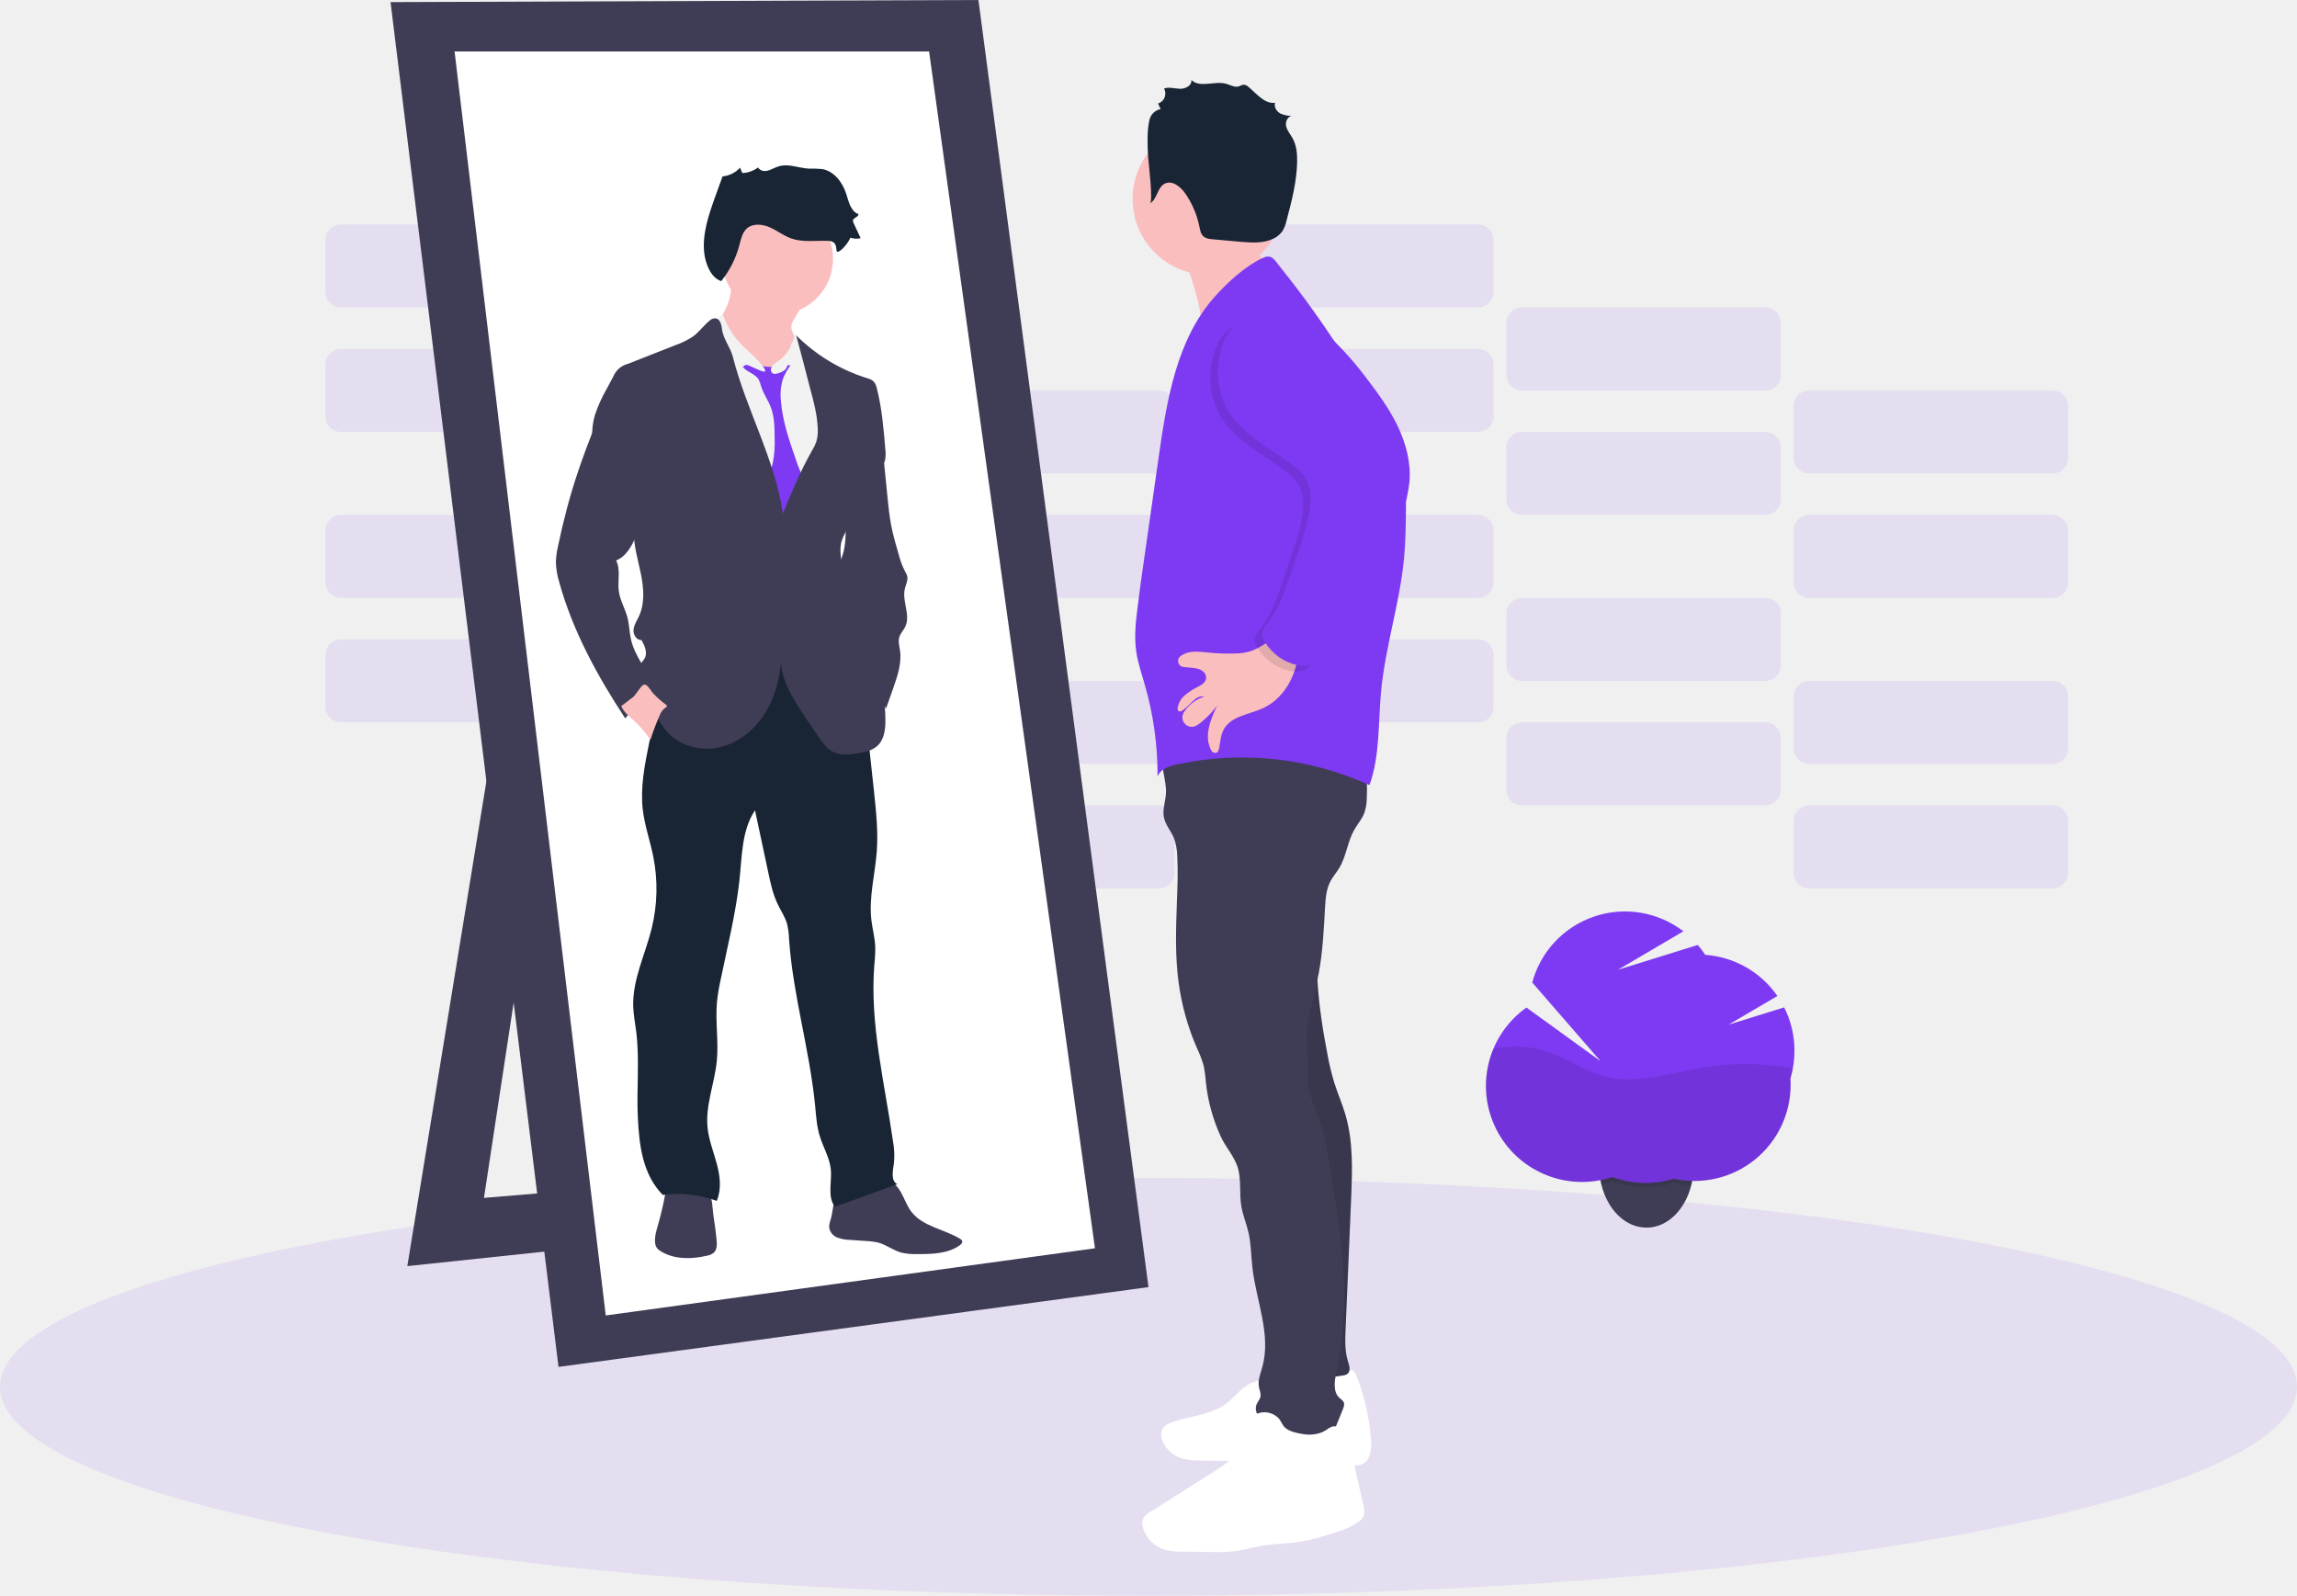
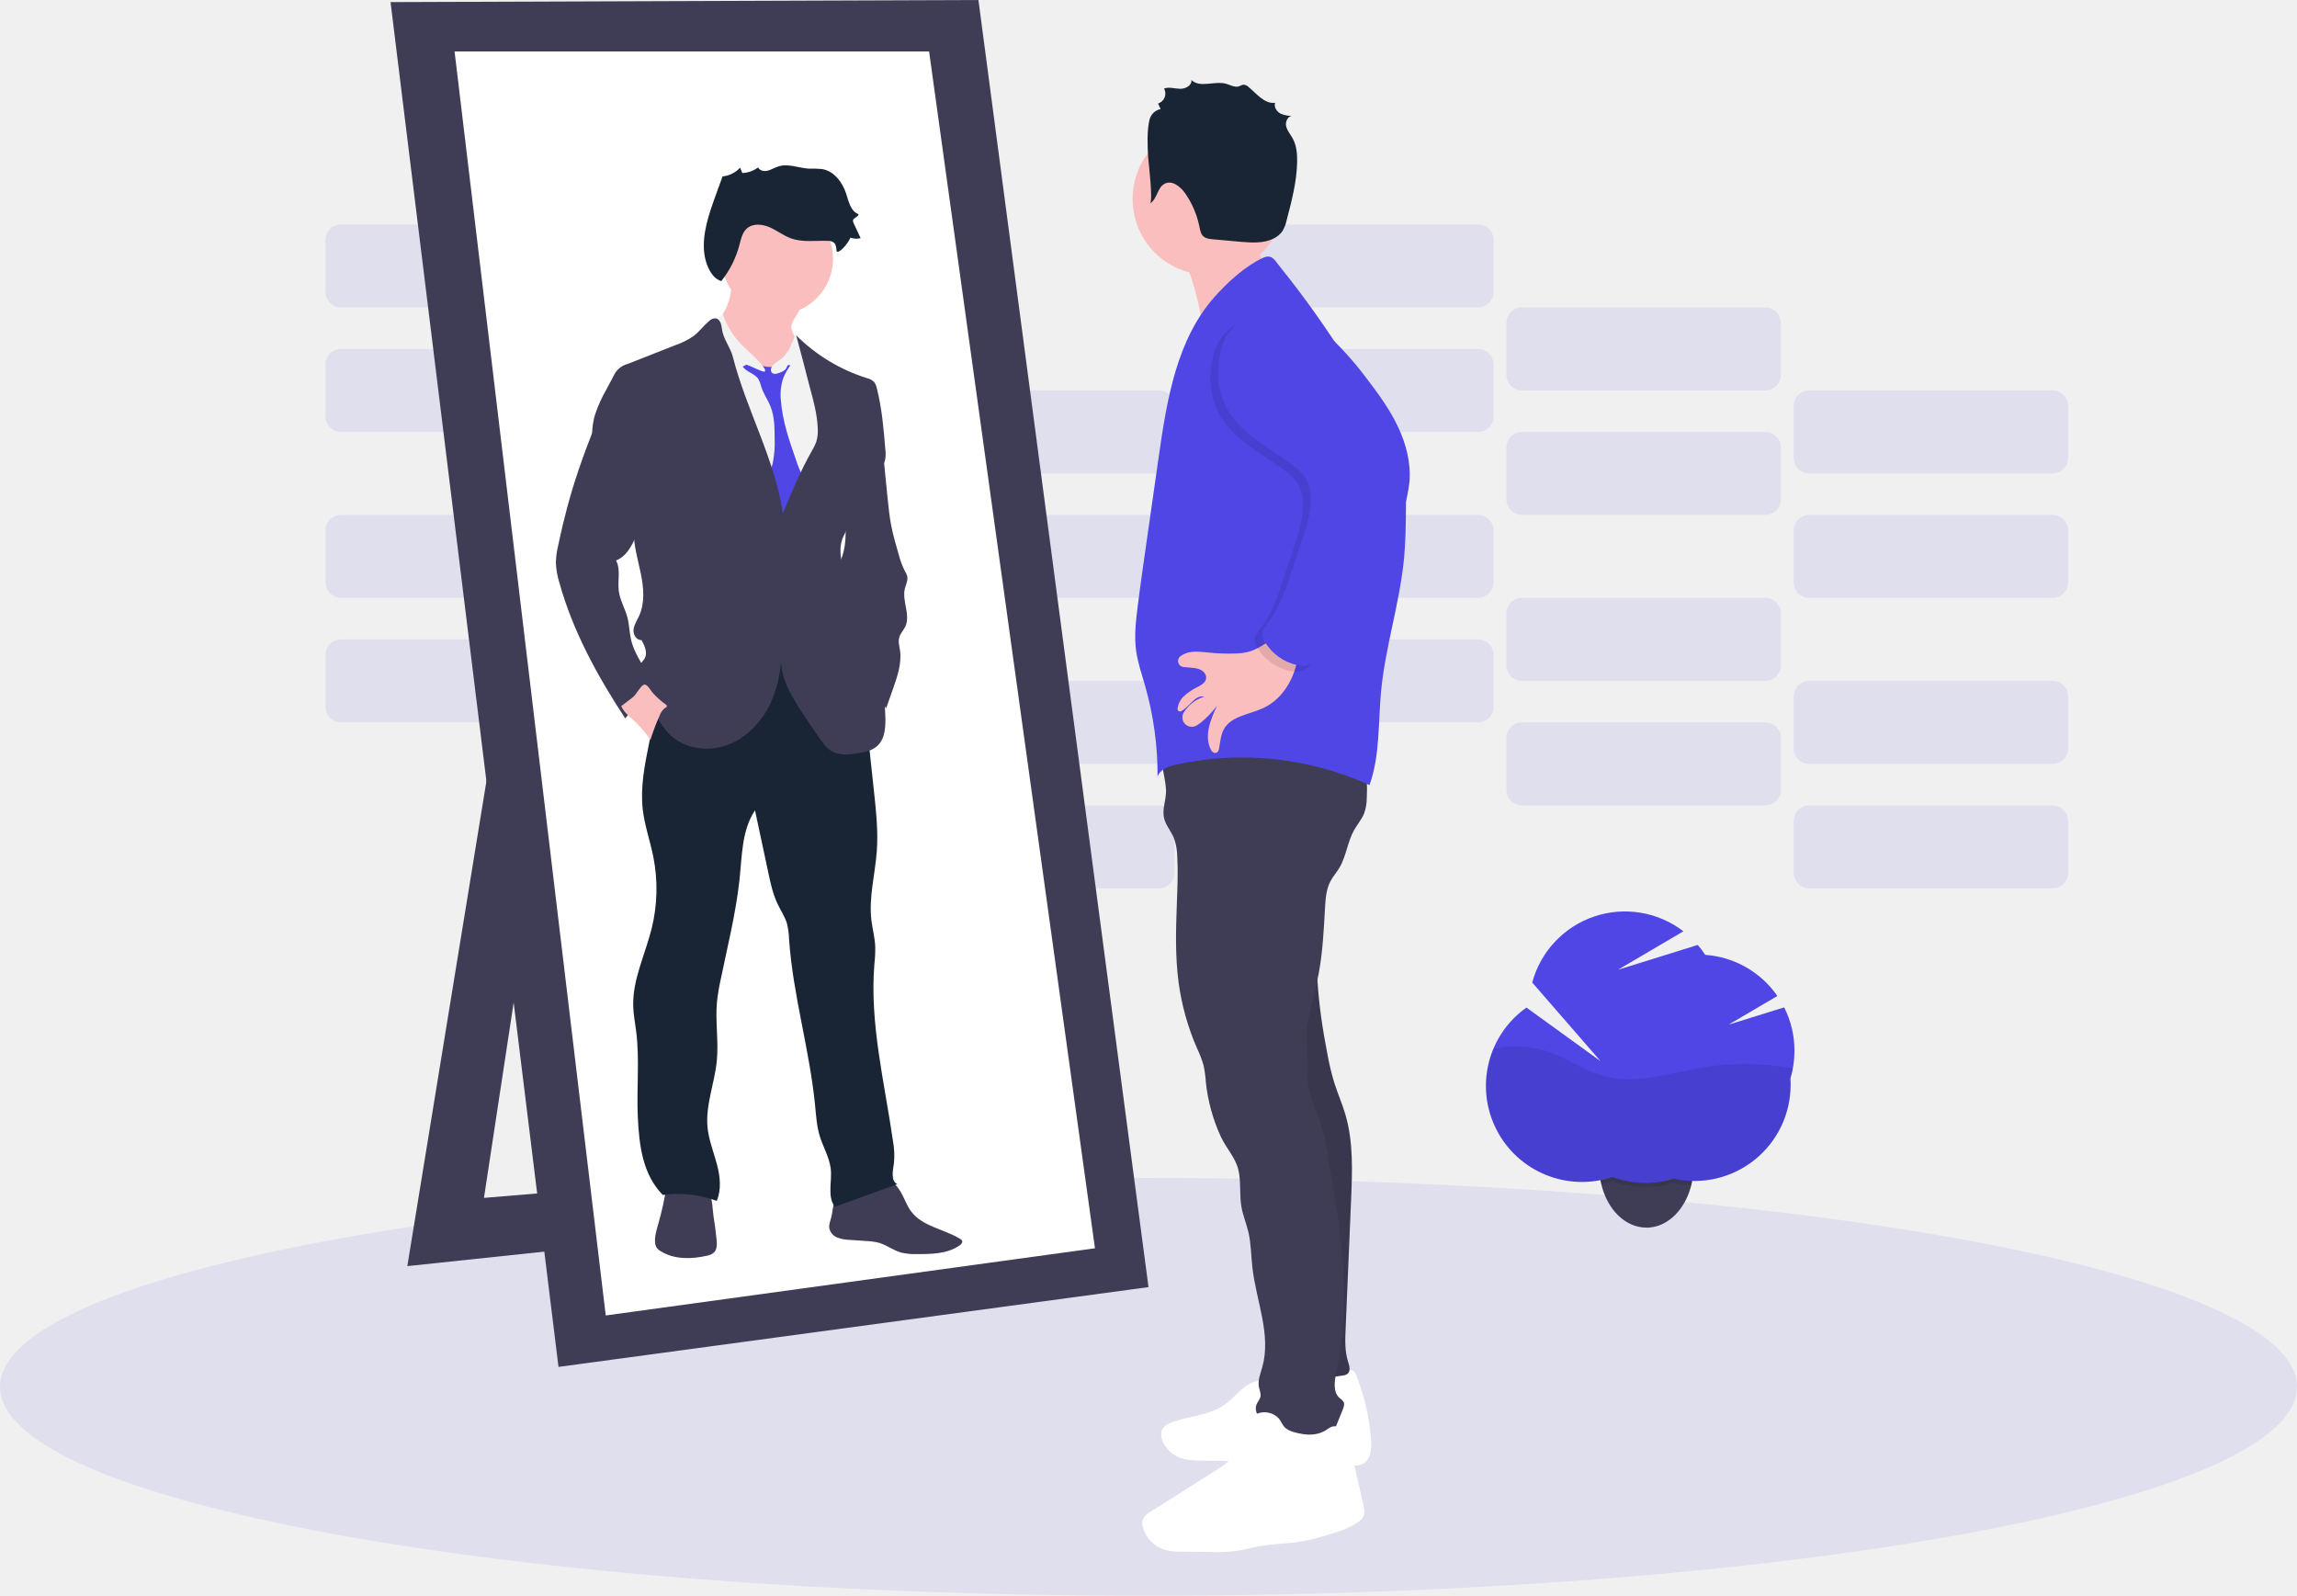
<svg xmlns="http://www.w3.org/2000/svg" data-name="Layer 1" width="1094" height="760" viewBox="0 0 1094 760">
-   <rect x="155" y="304.52" width="130.73" height="39.52" rx="7.43" fill="#7e3af2" opacity="0.1" />
-   <rect x="291.81" y="344.05" width="130.73" height="39.52" rx="7.43" fill="#7e3af2" opacity="0.1" />
-   <rect x="428.63" y="383.57" width="130.73" height="39.52" rx="7.43" fill="#7e3af2" opacity="0.1" />
-   <rect x="155" y="245.24" width="130.73" height="39.52" rx="7.43" fill="#7e3af2" opacity="0.1" />
-   <rect x="291.81" y="284.76" width="130.73" height="39.52" rx="7.43" fill="#7e3af2" opacity="0.1" />
-   <rect x="428.63" y="324.29" width="130.73" height="39.52" rx="7.43" fill="#7e3af2" opacity="0.1" />
-   <rect x="580.64" y="304.52" width="130.73" height="39.52" rx="7.43" fill="#7e3af2" opacity="0.1" />
-   <rect x="717.45" y="344.05" width="130.73" height="39.52" rx="7.43" fill="#7e3af2" opacity="0.1" />
-   <rect x="854.27" y="383.57" width="130.73" height="39.52" rx="7.43" fill="#7e3af2" opacity="0.1" />
-   <rect x="580.64" y="245.24" width="130.73" height="39.52" rx="7.43" fill="#7e3af2" opacity="0.1" />
-   <rect x="717.45" y="284.76" width="130.73" height="39.52" rx="7.43" fill="#7e3af2" opacity="0.1" />
-   <rect x="854.27" y="324.29" width="130.73" height="39.52" rx="7.43" fill="#7e3af2" opacity="0.1" />
-   <rect x="155" y="166.19" width="130.73" height="39.52" rx="7.43" fill="#7e3af2" opacity="0.1" />
-   <rect x="291.81" y="205.71" width="130.73" height="39.52" rx="7.43" fill="#7e3af2" opacity="0.1" />
-   <rect x="428.63" y="245.24" width="130.73" height="39.52" rx="7.43" fill="#7e3af2" opacity="0.1" />
-   <rect x="155" y="106.9" width="130.73" height="39.52" rx="7.43" fill="#7e3af2" opacity="0.1" />
-   <rect x="291.81" y="146.43" width="130.73" height="39.52" rx="7.43" fill="#7e3af2" opacity="0.1" />
-   <rect x="428.63" y="185.95" width="130.73" height="39.52" rx="7.43" fill="#7e3af2" opacity="0.1" />
-   <rect x="580.64" y="166.19" width="130.73" height="39.52" rx="7.43" fill="#7e3af2" opacity="0.1" />
-   <rect x="717.45" y="205.71" width="130.73" height="39.52" rx="7.43" fill="#7e3af2" opacity="0.1" />
-   <rect x="854.27" y="245.24" width="130.73" height="39.52" rx="7.43" fill="#7e3af2" opacity="0.1" />
-   <rect x="580.64" y="106.9" width="130.73" height="39.52" rx="7.43" fill="#7e3af2" opacity="0.1" />
-   <rect x="717.45" y="146.43" width="130.73" height="39.52" rx="7.43" fill="#7e3af2" opacity="0.1" />
-   <rect x="854.27" y="185.95" width="130.73" height="39.52" rx="7.43" fill="#7e3af2" opacity="0.1" />
-   <ellipse cx="547" cy="660.5" rx="547" ry="99.5" fill="#7e3af2" opacity="0.1" />
+   <rect x="155" y="304.52" width="130.73" height="39.52" rx="7.43" fill="#4f46e5" opacity="0.1" />
+   <rect x="291.81" y="344.05" width="130.73" height="39.52" rx="7.43" fill="#4f46e5" opacity="0.1" />
+   <rect x="428.63" y="383.57" width="130.73" height="39.52" rx="7.43" fill="#4f46e5" opacity="0.1" />
+   <rect x="155" y="245.24" width="130.73" height="39.52" rx="7.43" fill="#4f46e5" opacity="0.1" />
+   <rect x="291.81" y="284.76" width="130.73" height="39.52" rx="7.43" fill="#4f46e5" opacity="0.1" />
+   <rect x="428.63" y="324.29" width="130.73" height="39.52" rx="7.43" fill="#4f46e5" opacity="0.1" />
+   <rect x="580.64" y="304.52" width="130.73" height="39.52" rx="7.43" fill="#4f46e5" opacity="0.1" />
+   <rect x="717.45" y="344.05" width="130.73" height="39.52" rx="7.43" fill="#4f46e5" opacity="0.1" />
+   <rect x="854.27" y="383.57" width="130.73" height="39.52" rx="7.43" fill="#4f46e5" opacity="0.1" />
+   <rect x="580.64" y="245.24" width="130.73" height="39.52" rx="7.43" fill="#4f46e5" opacity="0.1" />
+   <rect x="717.45" y="284.76" width="130.73" height="39.52" rx="7.43" fill="#4f46e5" opacity="0.1" />
+   <rect x="854.27" y="324.29" width="130.73" height="39.52" rx="7.43" fill="#4f46e5" opacity="0.1" />
+   <rect x="155" y="166.19" width="130.73" height="39.52" rx="7.43" fill="#4f46e5" opacity="0.1" />
+   <rect x="291.81" y="205.71" width="130.73" height="39.52" rx="7.43" fill="#4f46e5" opacity="0.1" />
+   <rect x="428.63" y="245.24" width="130.73" height="39.52" rx="7.43" fill="#4f46e5" opacity="0.1" />
+   <rect x="155" y="106.9" width="130.73" height="39.52" rx="7.43" fill="#4f46e5" opacity="0.1" />
+   <rect x="291.81" y="146.43" width="130.73" height="39.52" rx="7.43" fill="#4f46e5" opacity="0.1" />
+   <rect x="428.63" y="185.95" width="130.73" height="39.52" rx="7.43" fill="#4f46e5" opacity="0.1" />
+   <rect x="580.64" y="166.19" width="130.73" height="39.52" rx="7.43" fill="#4f46e5" opacity="0.1" />
+   <rect x="717.45" y="205.71" width="130.73" height="39.52" rx="7.43" fill="#4f46e5" opacity="0.1" />
+   <rect x="854.27" y="245.24" width="130.73" height="39.52" rx="7.43" fill="#4f46e5" opacity="0.1" />
+   <rect x="580.64" y="106.9" width="130.73" height="39.52" rx="7.43" fill="#4f46e5" opacity="0.1" />
+   <rect x="717.45" y="146.43" width="130.73" height="39.52" rx="7.43" fill="#4f46e5" opacity="0.1" />
+   <rect x="854.27" y="185.95" width="130.73" height="39.52" rx="7.43" fill="#4f46e5" opacity="0.1" />
+   <ellipse cx="547" cy="660.5" rx="547" ry="99.5" fill="#4f46e5" opacity="0.1" />
  <polygon points="240 321 194 603 402 581 393 557 230.5 570.5 268.5 320.5 240 321" fill="#3f3d56" />
  <polygon points="186 1 466 0 547 613 266 651 186 1" fill="#3f3d56" />
  <polygon points="216.5 24.5 442.5 24.5 521.5 594.5 288.5 626.5 216.5 24.5" fill="#fff" />
  <path d="M482.64,638.86c1.42,2.72,2.48,5.66,4.33,8.11,5.4,7.22,15.65,8.35,23.34,13.06a2.15,2.15,0,0,1,.91.88c.35.83-.43,1.7-1.18,2.22-5.83,4.09-13.48,4.18-20.61,4.13a27.49,27.49,0,0,1-7.13-.68c-3.77-1-7-3.63-10.72-4.7a28.44,28.44,0,0,0-5.89-.83l-7.81-.53a18.41,18.41,0,0,1-6.09-1.13,6.16,6.16,0,0,1-3.84-4.55c-.22-1.66.49-3.27.91-4.89,1-3.84.69-8.48,3.68-11.1a11.35,11.35,0,0,1,4.15-2,132.39,132.39,0,0,1,16.61-4.42C477.93,631.52,480.59,634.92,482.64,638.86Z" transform="translate(-53 -70)" fill="#3f3d56" />
  <path d="M394.3,660.49c.2,2.13.26,4.57-1.28,6.06a6.83,6.83,0,0,1-3.35,1.5c-7.39,1.72-15.63,1.84-22.06-2.18a6.09,6.09,0,0,1-1.74-1.49,5.43,5.43,0,0,1-.88-2.75c-.23-2.83.64-5.62,1.43-8.35a146.52,146.52,0,0,0,4.25-19.75c.08-.55,18.87,3,20.12,4.86,1.57,2.3,1.58,7.82,2,10.56Q393.74,654.69,394.3,660.49Z" transform="translate(-53 -70)" fill="#3f3d56" />
  <path d="M464.24,400.27l5,46.49c1,9.5,2.05,19.05,1.36,28.58-.8,11-3.88,22-2.58,32.9.51,4.24,1.67,8.4,1.84,12.67a69,69,0,0,1-.43,8.5c-2.26,28.21,4.89,56.2,8.89,84.21a36.54,36.54,0,0,1,.42,10.48c-.52,3.55-1.56,8.21,1.6,9.89l-29.68,10.76c-3.79-4.75-1.28-12.14-2-18.17-.66-5.43-3.64-10.27-5.23-15.5-1.44-4.7-1.74-9.65-2.21-14.53-2.59-26.57-10.54-52.45-12.4-79.08a36,36,0,0,0-1-7.63c-1-3.31-3-6.2-4.46-9.31-2.24-4.67-3.34-9.79-4.42-14.85l-6.35-29.75c-6.42,9.56-6.16,22-7.43,33.46-1.78,16-5.76,31.73-9,47.53a94.47,94.47,0,0,0-1.69,10.3c-.84,9.27.83,18.63-.06,27.89-1,10.73-5.51,21.2-4.42,31.93.6,5.94,2.88,11.56,4.42,17.32s2.3,12.08-.05,17.57a54,54,0,0,0-25.71-2.84c-9.53-9.75-11.22-23.35-11.87-37s.92-27.32-.78-40.84c-.5-4-1.28-7.9-1.41-11.89-.42-12.79,5.73-24.76,8.79-37.19a78.7,78.7,0,0,0,.77-34.15c-1.5-7.47-4.08-14.72-5-22.29-1.25-10.61.87-21.3,3-31.78,1.43-7.07,2.85-14.14,4.47-21.17,1.74-7.55,3.81-15.26,8.46-21.44,7.44-9.89,20.65-14.28,33-13.32s23.88,6.58,34.08,13.58A128.48,128.48,0,0,1,464.24,400.27Z" transform="translate(-53 -70)" fill="#192534" />
  <path d="M431.06,222.25a8.63,8.63,0,0,0-1.15,2.94c-.25,2.05,1,3.93,2,5.72a31.15,31.15,0,0,1,2.93,7.3,12,12,0,0,1,.43,4.87,11.75,11.75,0,0,1-1.3,3.5c-1.93,3.72-4.79,7.16-8.68,8.71a15.29,15.29,0,0,1-9.39.38,28.51,28.51,0,0,1-8.59-4.08,26.11,26.11,0,0,1-5.88-5.1,35.25,35.25,0,0,1-4.06-7c-2.08-4.35-4.19-9-3.81-13.77a4.6,4.6,0,0,1,.24-1.27,6.83,6.83,0,0,1,1.34-2,26.1,26.1,0,0,0,6.12-18.15l14.57,3.31c3.21.73,6.42,1.46,9.59,2.37,2.6.75,6.6,1.79,8.29,4.11S432.21,220.13,431.06,222.25Z" transform="translate(-53 -70)" fill="#fbbebe" />
  <circle cx="370.26" cy="123.29" r="26.48" fill="#fbbebe" />
  <path d="M419,246.71c1.12-2.45,3.54-4,5.75-5.54s4.45-3.51,4.88-6.18a4.43,4.43,0,0,1,.44-1.74c.85-1.28,2.87-.64,4.08.3,2.94,2.29,4.94,5.54,6.89,8.71a74.43,74.43,0,0,1,6.45,12.19c2.81,7.41,3.15,15.5,3.46,23.41.28,7.2.55,14.51-1.2,21.49-1.1,4.42-3,8.71-3.11,13.26-.33,16.53-6.07,32.33-6.47,48.86a126.75,126.75,0,0,0,.72,14.31l.94,10.73q-21.81-1.25-43.5-3.83c-.42-4.94-1.83-9.73-3.12-14.51a314.93,314.93,0,0,1-10.11-59.74c-.77-10.72-1.56-21.4-2.75-32.08-1.07-9.71-3.17-19.48-1.91-29.17a40.27,40.27,0,0,1,4.1-12.62,8.32,8.32,0,0,1,3.2-3.83A8.65,8.65,0,0,1,390,230a41.94,41.94,0,0,1,6.88-.81,4.74,4.74,0,0,1,1.68.16,5.27,5.27,0,0,1,2.29,2.22A41.52,41.52,0,0,0,419,246.71Z" transform="translate(-53 -70)" fill="#f2f2f2" />
-   <path d="M406.72,244.59c1.86,2.66,5.8,3.29,7.52,6a15.73,15.73,0,0,1,1.31,3.57c1.05,3.35,3.17,6.26,4.46,9.53,1.86,4.7,1.91,9.9,1.93,14.95a49.47,49.47,0,0,1-.92,12c-.6,2.47-1.58,4.82-2.3,7.26a35.5,35.5,0,0,0-1.34,12.8,5.24,5.24,0,0,0,.72,2.65,5.75,5.75,0,0,0,2.56,1.74c2.93,1.29,6,2.61,9.2,2.31a3.37,3.37,0,0,0,1.83-.61,4.07,4.07,0,0,0,.9-1.19l2-3.38c1.81-3.09,3.7-6.55,3-10.08a20,20,0,0,0-2.27-5.17,60.78,60.78,0,0,1-3.26-8.07c-3.19-9.17-6.42-18.47-7.14-28.15a24.74,24.74,0,0,1,1.2-10.92,31.1,31.1,0,0,1,3.52-6.09,2.61,2.61,0,0,0-2.81-.95,16.72,16.72,0,0,0-2.91,1.21c-2.94,1.24-6.2.79-9.17-.06-1.16-.34-3-1.5-4.2-1.42C410.14,242.57,406.79,244.71,406.72,244.59Z" transform="translate(-53 -70)" fill="#7e3af2" />
+   <path d="M406.72,244.59c1.86,2.66,5.8,3.29,7.52,6a15.73,15.73,0,0,1,1.31,3.57c1.05,3.35,3.17,6.26,4.46,9.53,1.86,4.7,1.91,9.9,1.93,14.95a49.47,49.47,0,0,1-.92,12c-.6,2.47-1.58,4.82-2.3,7.26a35.5,35.5,0,0,0-1.34,12.8,5.24,5.24,0,0,0,.72,2.65,5.75,5.75,0,0,0,2.56,1.74c2.93,1.29,6,2.61,9.2,2.31a3.37,3.37,0,0,0,1.83-.61,4.07,4.07,0,0,0,.9-1.19l2-3.38c1.81-3.09,3.7-6.55,3-10.08a20,20,0,0,0-2.27-5.17,60.78,60.78,0,0,1-3.26-8.07c-3.19-9.17-6.42-18.47-7.14-28.15a24.74,24.74,0,0,1,1.2-10.92,31.1,31.1,0,0,1,3.52-6.09,2.61,2.61,0,0,0-2.81-.95,16.72,16.72,0,0,0-2.91,1.21c-2.94,1.24-6.2.79-9.17-.06-1.16-.34-3-1.5-4.2-1.42C410.14,242.57,406.79,244.71,406.72,244.59Z" transform="translate(-53 -70)" fill="#4f46e5" />
  <path d="M430.13,244.48c-.6-.48-1.53-.92-2.06-.36a2.32,2.32,0,0,0-.38.81c-.52,1.4-2.05,2.09-3.44,2.63s-2.89.84-3.73-.19a2.26,2.26,0,0,1,.13-2.67,8.16,8.16,0,0,1,2.19-1.85,21.38,21.38,0,0,0,8.72-13.72,6.52,6.52,0,0,1,2.39,4.13c.33,1.59.37,3.23.7,4.82.49,2.28,1.58,4.41,1.83,6.72.13,1.23,0,2.47,0,3.7a22.71,22.71,0,0,0,.42,3.58C434.56,249.6,432.91,246.69,430.13,244.48Z" transform="translate(-53 -70)" fill="#f2f2f2" />
  <path d="M409.89,237.69c-1-.95-2-1.85-3-2.82a38.9,38.9,0,0,1-9.67-15.35c-1.28,1-2.69,2.32-2.72,4a6.13,6.13,0,0,0,1.32,3.25,50.68,50.68,0,0,1,7.33,19.61,5.84,5.84,0,0,1,5.05-2.69c1.58,0,8.67,4.2,9.18,3.14C418.13,245.17,411.09,238.82,409.89,237.69Z" transform="translate(-53 -70)" fill="#f2f2f2" />
  <path d="M432.22,229.73a83,83,0,0,0,33.58,20.33,7.54,7.54,0,0,1,3.39,1.72,6.93,6.93,0,0,1,1.41,3.1c2.44,9.54,3.26,19.41,4.07,29.22a16.28,16.28,0,0,1-.1,4.88c-.59,2.62-2.45,4.74-4.28,6.71-5.74,6.15-12.29,12.58-13.26,20.94a33.45,33.45,0,0,1-.57,4.8c-.5,1.86-1.61,3.5-2.29,5.31-3.34,8.91,4.21,19.7-.39,28A50.54,50.54,0,0,1,458.84,370a19.86,19.86,0,0,0,1.37,5.88c1.37,2.86,4.19,4.68,6.41,7,6.77,6.94,7.6,17.56,8,27.25.25,5.46.17,11.73-4,15.31-2.41,2.09-5.7,2.77-8.85,3.29-4.19.7-8.75,1.2-12.46-.87-2.66-1.48-4.47-4.07-6.2-6.57-3.28-4.77-6.57-9.53-9.68-14.42-4.92-7.71-9.56-16.52-8.14-25.56-.4,9.25-2.35,18.57-6.89,26.63s-11.85,14.79-20.72,17.45-19.24.78-25.85-5.7a34.94,34.94,0,0,1-5.51-7.43,72.52,72.52,0,0,1-8.14-20.71c-.43-1.89-.75-4,.2-5.69.45-.8,1.14-1.43,1.61-2.22,1.58-2.69.06-6.08-1.47-8.82-2.33.22-4-2.52-3.79-4.86s1.61-4.37,2.6-6.5c2.9-6.28,2.26-13.59.86-20.36s-3.49-13.5-3.33-20.41c.17-7.31-5.09-13.89-9.1-20-2.24-3.44-4.85-6.64-6.8-10.25a33.07,33.07,0,0,1-2.62-24.76,64.89,64.89,0,0,1,5.48-12.22l3.3-6.19a10.21,10.21,0,0,1,7-6l22.83-9a34.35,34.35,0,0,0,8.24-4.12c2.79-2.1,4.87-5,7.53-7.24a4.22,4.22,0,0,1,3-1.31c2.14.19,2.9,2.89,3.12,5,.5,4.72,4,8.72,5.19,13.31,6.44,25.35,20.07,48.73,23.81,74.61,4.2-10.09,8.4-20.2,13.78-29.7a24.66,24.66,0,0,0,2.13-4.31,18.4,18.4,0,0,0,.71-6.69c-.27-6.51-2-12.87-3.71-19.16C436.53,246.1,434.53,238.21,432.22,229.73Z" transform="translate(-53 -70)" fill="#3f3d56" />
  <path d="M475.73,307.19c.44,4.26.87,8.53,1.66,12.74.92,4.87,2.32,9.63,3.71,14.39a37.45,37.45,0,0,0,2.9,7.73,9.94,9.94,0,0,1,1.07,2.29c.49,2-.63,4-1.11,6-1.44,6,2.88,12.67.16,18.2-.82,1.68-2.25,3.07-2.79,4.87-.63,2.07,0,4.28.33,6.42.85,6-1.2,12.1-3.22,17.87L475,407.44c-3.14-5.84-6.31-11.74-10.65-16.75-1.55-1.8-3.24-3.47-4.67-5.37a37.66,37.66,0,0,1-5-9.74,84.43,84.43,0,0,1-5.17-25.72,17.59,17.59,0,0,1,.85-7.4,39.36,39.36,0,0,1,2.22-4c2.68-4.83,3.23-10.55,3.18-16.07s-.64-11.06,0-16.55a37.86,37.86,0,0,1,4-13.13,18.63,18.63,0,0,1,5.43-6.77,9.78,9.78,0,0,1,6-1.95c3.27.19,2.52,3,2.8,5.71Z" transform="translate(-53 -70)" fill="#3f3d56" />
  <path d="M328.64,293.58q-3.06,9-5.52,18.16-2.4,9-4.29,18.1a38.76,38.76,0,0,0-1.08,8.14,36.42,36.42,0,0,0,1.63,9.41c6.44,23.21,18.18,44.62,31.4,64.75A58.28,58.28,0,0,1,364.08,400a2.85,2.85,0,0,0,1-1,2.71,2.71,0,0,0-.32-2.34c-3.65-7.48-9.43-14.07-11.25-22.2-.76-3.38-.79-6.9-1.65-10.26-1.11-4.35-3.59-8.33-4.16-12.79-.61-4.86,1-10.16-1.28-14.47,4.65-1.81,7.34-6.6,9.31-11.19a61.29,61.29,0,0,0,4.48-14.71,44.26,44.26,0,0,0-5.41-28.15,45,45,0,0,0-9.05-11.36c-1.19-1.07-4-4.14-5.73-4.11-2.31.05-3.05,3.79-3.71,5.47C333.64,279.75,331,286.62,328.64,293.58Z" transform="translate(-53 -70)" fill="#3f3d56" />
  <path d="M370.06,405.51c.3.22.64.52.56.88s-.37.45-.63.6a7.76,7.76,0,0,0-2.88,3.9,108.85,108.85,0,0,0-4.34,11.49,50.37,50.37,0,0,0-7.84-9.15c-2.28-2.1-4.83-4.09-6.05-6.93,0-.08,5.24-3.95,5.72-4.37,1.47-1.31,3.32-4.94,4.84-5.74,1.72-.9,3.36,2.63,4.67,4.05A39.72,39.72,0,0,0,370.06,405.51Z" transform="translate(-53 -70)" fill="#fbbebe" />
  <path d="M451.38,189.15c-.07-1.31-.24-2.76-1.24-3.61a4.73,4.73,0,0,0-3-.83c-5.83-.19-11.86.79-17.36-1.17-3.62-1.29-6.71-3.77-10.24-5.31s-8.05-1.95-10.9.64c-2.16,2-2.75,5.07-3.5,7.9a46.32,46.32,0,0,1-8.63,17.12c-2.71-.84-4.65-3.26-5.9-5.8-4.25-8.66-2.16-19,.86-28.18,1-3.08,2.11-6.13,3.22-9.17l2.44-6.72a13.12,13.12,0,0,0,8.36-4.16l1.05,2.55a13.3,13.3,0,0,0,7.5-2.65c.84,1.58,3,2,4.75,1.49s3.26-1.49,5-2c4.65-1.5,9.61.81,14.49,1.07a58,58,0,0,1,6.19.18c5.76.93,9.83,6.35,11.59,11.91,1.17,3.7,2.14,8.25,5.79,9.56.08,1.4-2.4,1.67-2.61,3a2.3,2.3,0,0,0,.3,1.27l3.35,7.19a8.32,8.32,0,0,1-4.84-.24C456.54,186.74,451.53,191.86,451.38,189.15Z" transform="translate(-53 -70)" fill="#192534" />
  <path d="M621.14,204.8a131.36,131.36,0,0,1,4,16.73c.72,4.24,1.14,8.95-1.29,12.49,9.26-13.93,18.93-28.28,33-37.27A30.13,30.13,0,0,1,649,173.51c.08-.84-11.55,3.55-12.44,4.05-4.08,2.27-7.82,5.09-11.8,7.52-2.06,1.25-10.64,4.21-10.72,6,0,1.15,3.41,4.67,4.05,5.88A45.67,45.67,0,0,1,621.14,204.8Z" transform="translate(-53 -70)" fill="#fbbebe" />
  <path d="M664.17,730.18a15.5,15.5,0,0,0-15.84-1.2c-4.53,2.34-7.58,6.77-11.7,9.77-7.08,5.14-16.43,5.55-24.72,8.33-2.2.74-4.54,1.84-5.47,4a7.1,7.1,0,0,0,.41,5.57,14.42,14.42,0,0,0,6.86,7.07c3.72,1.78,8,1.86,12.12,1.91l35.8.42c11,.13,22.07.26,33,1.63,2.55.32,5.31.67,7.56-.58,3.66-2,4.08-7.06,3.8-11.23a103.07,103.07,0,0,0-7-30.8c-.43-1.09-1-2.33-2.21-2.53a3.6,3.6,0,0,0-2.38.76c-10.1,6-22.89,9.39-33.63,4.59" transform="translate(-53 -70)" fill="#fff" />
  <path d="M682.09,501.78c-4,23.23-1.39,47.1,3.11,70.23a122.46,122.46,0,0,0,3.27,13.64c1.61,5.1,3.78,10,5.29,15.13,3.84,13,3.3,26.9,2.73,40.47L693.87,703c-.22,5.18-.42,10.48,1.14,15.42.63,2,1.4,4.5-.19,5.85a4.46,4.46,0,0,1-2.11.81,32.66,32.66,0,0,1-21-3.15L671,659.55c-.22-19.23-.45-38.54-3.41-57.53-2.35-15.1-6.43-30-6.7-45.28-.28-16,3.64-31.79,7.64-47.3.86-3.32,4-5.75,6.58-8a8.09,8.09,0,0,1,3.2-1.94C679.51,499.17,681.35,500.77,682.09,501.78Z" transform="translate(-53 -70)" fill="#3f3d56" />
  <path d="M682.09,501.78c-4,23.23-1.39,47.1,3.11,70.23a122.46,122.46,0,0,0,3.27,13.64c1.61,5.1,3.78,10,5.29,15.13,3.84,13,3.3,26.9,2.73,40.47L693.87,703c-.22,5.18-.42,10.48,1.14,15.42.63,2,1.4,4.5-.19,5.85a4.46,4.46,0,0,1-2.11.81,32.66,32.66,0,0,1-21-3.15L671,659.55c-.22-19.23-.45-38.54-3.41-57.53-2.35-15.1-6.43-30-6.7-45.28-.28-16,3.64-31.79,7.64-47.3.86-3.32,4-5.75,6.58-8a8.09,8.09,0,0,1,3.2-1.94C679.51,499.17,681.35,500.77,682.09,501.78Z" transform="translate(-53 -70)" opacity="0.1" />
  <path d="M607,429.18c-1.48,6.09,1.66,12.4,1.31,18.66-.2,3.79-1.69,7.57-1,11.29s3.35,6.52,4.77,9.93a26.94,26.94,0,0,1,1.62,8.88c.41,7.48.08,15-.2,22.45-.47,12.5-.82,25.07.83,37.46A117.19,117.19,0,0,0,623,569a54,54,0,0,1,3.23,8.39,59.88,59.88,0,0,1,1.1,8.14,82.7,82.7,0,0,0,7.07,25.71c2.55,5.57,7,10,8.41,15.91,1.34,5.66.44,11.63,1.41,17.36.71,4.25,2.44,8.27,3.4,12.47,1.25,5.43,1.22,11.06,1.85,16.6,1.8,16,9.07,32,4.73,47.52-.87,3.12-2.22,6.29-1.61,9.47.3,1.56,1.06,3.1.72,4.65-.28,1.32-1.3,2.34-1.82,3.59-1,2.34.06,5.12,1.84,6.93a19.69,19.69,0,0,0,6.5,3.84c7.37,3.15,15,6.35,23,6.28a6.18,6.18,0,0,0,2.83-.52c1.44-.75,2.15-2.38,2.76-3.88l4.1-10.14c.5-1.23,1-2.67.31-3.81a7.1,7.1,0,0,0-1.72-1.6c-3.31-2.79-2.56-8-1.68-12.19a177.87,177.87,0,0,0,3.72-32.7c.44-21.92-3.17-43.71-6.77-65.34-1.25-7.51-2.51-15.07-5-22.27s-6.16-14.13-5.56-21.61c.64-8.08-1.46-16.55,0-24.52s3.77-15.77,5.26-23.73c1.93-10.33,2.41-20.86,3-31.34.25-4.28.57-8.7,2.57-12.5,1.17-2.22,2.87-4.12,4.18-6.27,3.38-5.59,3.92-12.52,7.15-18.2,1.53-2.69,3.64-5.06,4.76-7.94a22.19,22.19,0,0,0,1.22-7.06,84,84,0,0,0-1-18.05,117.45,117.45,0,0,0-55-12.76c-7.31.12-14.7.86-21.56,3.39C619.86,425.25,613.9,428.66,607,429.18Z" transform="translate(-53 -70)" fill="#3f3d56" />
  <path d="M648,746c-2.94,3.66-2.74,8.89-4.62,13.2-2.28,5.23-7.36,8.58-12.18,11.63l-30,19c-1.64,1-3.4,2.23-4,4.09a6.56,6.56,0,0,0,.15,3.59,15.58,15.58,0,0,0,10.48,10.64,31,31,0,0,0,8.11.83l13.49.18a79,79,0,0,0,12.31-.48c3.74-.54,7.38-1.61,11.1-2.29,6.77-1.23,13.73-1.12,20.51-2.31a108.46,108.46,0,0,0,12.28-3.17c4.9-1.47,9.89-3,14.09-5.91a7.31,7.31,0,0,0,2.71-2.92c.71-1.65.32-3.54-.08-5.29l-6.44-28.3a16.87,16.87,0,0,0-2.52-6.61c-1.43-1.9-4-3.16-6.23-2.35a13.21,13.21,0,0,0-2.59,1.56c-3.3,2.17-7.53,2.53-11.43,1.85-2.52-.45-5.85-1.14-7.88-2.81-1.54-1.27-2-3.24-3.31-4.68A9.39,9.39,0,0,0,648,746Z" transform="translate(-53 -70)" fill="#fff" />
  <circle cx="575.55" cy="94.77" r="36.13" fill="#fbbebe" />
  <path d="M600.68,166.89c3.46-1.94,3.46-7.53,7-9.39s7.56,1.37,9.83,4.63A42.59,42.59,0,0,1,624.26,178c.32,1.62.62,3.39,1.84,4.52s2.82,1.27,4.38,1.43q6.85.68,13.72,1.24c5.1.41,10.48.74,15.11-1.45a11,11,0,0,0,4.54-3.76,16.92,16.92,0,0,0,1.94-5.08c2.39-9.09,4.8-18.29,5-27.69.08-3.88-.26-7.9-2.13-11.3-1.09-2-2.69-3.74-3.14-5.94s1-5,3.28-4.76a13.46,13.46,0,0,1-6-1.14c-1.81-1-3.15-3.15-2.51-5.11-5.08.65-8.78-4.37-12.74-7.62a3.45,3.45,0,0,0-2.42-1,8.73,8.73,0,0,0-2,.77c-2,.7-4.09-.63-6.14-1.21-5.5-1.54-12.49,2.18-16.57-1.82.39,2.55-2.74,4.26-5.32,4.21s-5.24-1-7.68-.14a5,5,0,0,1-2.86,7.16l1.21,2.64a6.82,6.82,0,0,0-5.25,4.92c-1.33,5.25-1,12.71-.68,18.11C600,147.35,602.31,166,600.68,166.89Z" transform="translate(-53 -70)" fill="#192534" />
-   <path d="M631.51,211.34c-18.15,20.41-22.77,49.14-26.64,76.19l-5.7,39.94c-1.48,10.36-3,20.72-4.29,31.11-.9,7.11-1.74,14.33-.76,21.43.77,5.6,2.64,11,4.2,16.39a154.56,154.56,0,0,1,6,43.49c1.21-3.56,5.4-5,9.08-5.8a146.82,146.82,0,0,1,91.86,9.81c5.05-14.15,4.1-29.63,5.51-44.59,2-21.33,8.89-42,10.93-63.29.75-7.93.84-15.9.92-23.87.06-5.85.12-11.76-1.1-17.49-1.36-6.34-4.23-12.25-7.2-18A469.1,469.1,0,0,0,687,230.24q-7.54-11.28-15.73-22.11-4.15-5.49-8.47-10.86c-2.79-3.47-4-6.48-8.43-4.4C646,196.79,637.6,204.49,631.51,211.34Z" transform="translate(-53 -70)" fill="#7e3af2" />
+   <path d="M631.51,211.34c-18.15,20.41-22.77,49.14-26.64,76.19l-5.7,39.94c-1.48,10.36-3,20.72-4.29,31.11-.9,7.11-1.74,14.33-.76,21.43.77,5.6,2.64,11,4.2,16.39a154.56,154.56,0,0,1,6,43.49c1.21-3.56,5.4-5,9.08-5.8a146.82,146.82,0,0,1,91.86,9.81c5.05-14.15,4.1-29.63,5.51-44.59,2-21.33,8.89-42,10.93-63.29.75-7.93.84-15.9.92-23.87.06-5.85.12-11.76-1.1-17.49-1.36-6.34-4.23-12.25-7.2-18A469.1,469.1,0,0,0,687,230.24q-7.54-11.28-15.73-22.11-4.15-5.49-8.47-10.86c-2.79-3.47-4-6.48-8.43-4.4C646,196.79,637.6,204.49,631.51,211.34Z" transform="translate(-53 -70)" fill="#4f46e5" />
  <path d="M641.91,381.22a98,98,0,0,1-13.27-.42c-3.27-.32-6.61-.8-9.8,0a10.2,10.2,0,0,0-3.81,1.87,2.87,2.87,0,0,0,1.63,5l3.42.3c2.17.19,4.43.41,6.12,2a3.82,3.82,0,0,1,1.24,2.41c.21,2.33-1.81,3.6-3.62,4.57a28.69,28.69,0,0,0-7.06,4.7,9.78,9.78,0,0,0-2.93,6,1.16,1.16,0,0,0,1.7,1.07c4-2,6.61-7.93,11-6.94a17.82,17.82,0,0,0-9.66,7.43,4.48,4.48,0,0,0,6,6.33,19.78,19.78,0,0,0,1.88-1.25,46.21,46.21,0,0,0,7.93-8.24c-3.2,6.75-6.44,14.65-2.76,21.36a2.13,2.13,0,0,0,2,1.18c1.16-.12,1.5-1.21,1.69-2.17.6-3.09.75-6.35,2.27-9.1,3.52-6.38,12.2-7,18.81-10.11,7.93-3.68,13.36-11.6,15.55-20.06a15.42,15.42,0,0,0,.39-7.62c-1.47-5.69-8.49-7-13-4.25C652.1,378.79,648.89,381,641.91,381.22Z" transform="translate(-53 -70)" fill="#fbbebe" />
  <path d="M634.89,269.29c7,10.81,19.15,16.9,29.57,24.49A24.79,24.79,0,0,1,671,300c2.63,4.06,3,9.22,2.46,14-.68,6.31-2.71,12.38-4.72,18.4l-4.37,13.05c-2.77,8.28-5.63,16.73-10.9,23.69-1.35,1.77-2.92,3.66-2.86,5.88a7.6,7.6,0,0,0,1.28,3.58,24.08,24.08,0,0,0,15.29,10.92,11.66,11.66,0,0,0,5.75,0c2.7-.8,4.73-3,6.61-5.08,9-9.93,18-20,24.5-31.65,6.35-11.37,10.15-24,13.65-36.51a76.86,76.86,0,0,0,3-14.13c.74-9-1.62-18-5.48-26.13s-9.17-15.49-14.64-22.64a157.58,157.58,0,0,0-17.15-19.68c-10.88-10.17-24.19-16.15-38.75-10.38-10.28,4.08-14.13,12.59-15.05,23.49A35.74,35.74,0,0,0,634.89,269.29Z" transform="translate(-53 -70)" opacity="0.1" />
-   <path d="M638.53,266.55c7,10.81,19.16,16.9,29.57,24.49a24.87,24.87,0,0,1,6.51,6.26c2.63,4.06,3,9.21,2.46,14-.69,6.31-2.71,12.38-4.73,18.4l-4.37,13c-2.77,8.28-5.63,16.72-10.9,23.69-1.34,1.77-2.91,3.65-2.85,5.88a7.42,7.42,0,0,0,1.28,3.57,24.07,24.07,0,0,0,15.28,10.93,11.7,11.7,0,0,0,5.76,0c2.7-.79,4.72-3,6.61-5.07,9-9.94,18-20,24.5-31.65,6.35-11.37,10.15-24,13.65-36.52a76.08,76.08,0,0,0,3-14.12c.74-9-1.62-18-5.47-26.14s-9.17-15.49-14.64-22.64A157.65,157.65,0,0,0,687,231.06c-10.87-10.16-24.18-16.15-38.74-10.37-10.29,4.08-14.13,12.58-15.06,23.49A35.77,35.77,0,0,0,638.53,266.55Z" transform="translate(-53 -70)" fill="#7e3af2" />
+   <path d="M638.53,266.55c7,10.81,19.16,16.9,29.57,24.49a24.87,24.87,0,0,1,6.51,6.26c2.63,4.06,3,9.21,2.46,14-.69,6.31-2.71,12.38-4.73,18.4l-4.37,13c-2.77,8.28-5.63,16.72-10.9,23.69-1.34,1.77-2.91,3.65-2.85,5.88a7.42,7.42,0,0,0,1.28,3.57,24.07,24.07,0,0,0,15.28,10.93,11.7,11.7,0,0,0,5.76,0c2.7-.79,4.72-3,6.61-5.07,9-9.94,18-20,24.5-31.65,6.35-11.37,10.15-24,13.65-36.52a76.08,76.08,0,0,0,3-14.12c.74-9-1.62-18-5.47-26.14s-9.17-15.49-14.64-22.64A157.65,157.65,0,0,0,687,231.06c-10.87-10.16-24.18-16.15-38.74-10.37-10.29,4.08-14.13,12.58-15.06,23.49A35.77,35.77,0,0,0,638.53,266.55Z" transform="translate(-53 -70)" fill="#4f46e5" />
  <path d="M859.65,625.24a37,37,0,0,1-.8,7.76c-.1.48-.21,1-.32,1.41-2.84,11.39-10.85,19.72-20.41,20.25-.32,0-.64,0-1,0-10.11,0-18.66-8.72-21.48-20.73-.08-.32-.15-.64-.22-1a37,37,0,0,1-.8-7.76c0-16.27,10.07-29.45,22.5-29.45S859.65,609,859.65,625.24Z" transform="translate(-53 -70)" fill="#3f3d56" />
  <path d="M859.65,625.24a37,37,0,0,1-.8,7.76c-.1.48-.21,1-.32,1.41-.34,0-.67,0-1,0a45.76,45.76,0,0,1-7.36-1,44.92,44.92,0,0,1-6.56,1.5,45.87,45.87,0,0,1-5.14.48l-1.74,0a46.41,46.41,0,0,1-6.16-.41,45.17,45.17,0,0,1-9.67-2.4,45.56,45.56,0,0,1-5.22,1.4c-.08-.32-.15-.64-.22-1a37,37,0,0,1-.8-7.76c0-16.27,10.07-29.45,22.5-29.45S859.65,609,859.65,625.24Z" transform="translate(-53 -70)" opacity="0.1" />
-   <path d="M907.65,570.38a45.54,45.54,0,0,0-4.9-20.61L876.29,558l23.23-13.66a45.73,45.73,0,0,0-34.36-19.58,45.65,45.65,0,0,0-3.57-4.72l-38,11.83,31.17-18.33a45.73,45.73,0,0,0-72,24.39l32.55,37.47L780,549.86a45.74,45.74,0,0,0,40.93,80.7,45.92,45.92,0,0,0,29.28.81,45.78,45.78,0,0,0,55.62-44.66c0-1,0-2-.1-3A45.63,45.63,0,0,0,907.65,570.38Z" transform="translate(-53 -70)" fill="#7e3af2" />
+   <path d="M907.65,570.38a45.54,45.54,0,0,0-4.9-20.61L876.29,558l23.23-13.66a45.73,45.73,0,0,0-34.36-19.58,45.65,45.65,0,0,0-3.57-4.72l-38,11.83,31.17-18.33a45.73,45.73,0,0,0-72,24.39l32.55,37.47L780,549.86a45.74,45.74,0,0,0,40.93,80.7,45.92,45.92,0,0,0,29.28.81,45.78,45.78,0,0,0,55.62-44.66c0-1,0-2-.1-3A45.63,45.63,0,0,0,907.65,570.38Z" transform="translate(-53 -70)" fill="#4f46e5" />
  <path d="M906.86,578.86a121.9,121.9,0,0,0-42.34-.54c-15.89,2.63-32.13,8.41-47.67,4.19-9.12-2.48-17-8.22-25.91-11.41a49.18,49.18,0,0,0-26.75-1.6,45.76,45.76,0,0,0,56.69,61.06,45.92,45.92,0,0,0,29.28.81,45.78,45.78,0,0,0,55.62-44.66c0-1,0-2-.1-3A45.19,45.19,0,0,0,906.86,578.86Z" transform="translate(-53 -70)" opacity="0.1" />
</svg>
